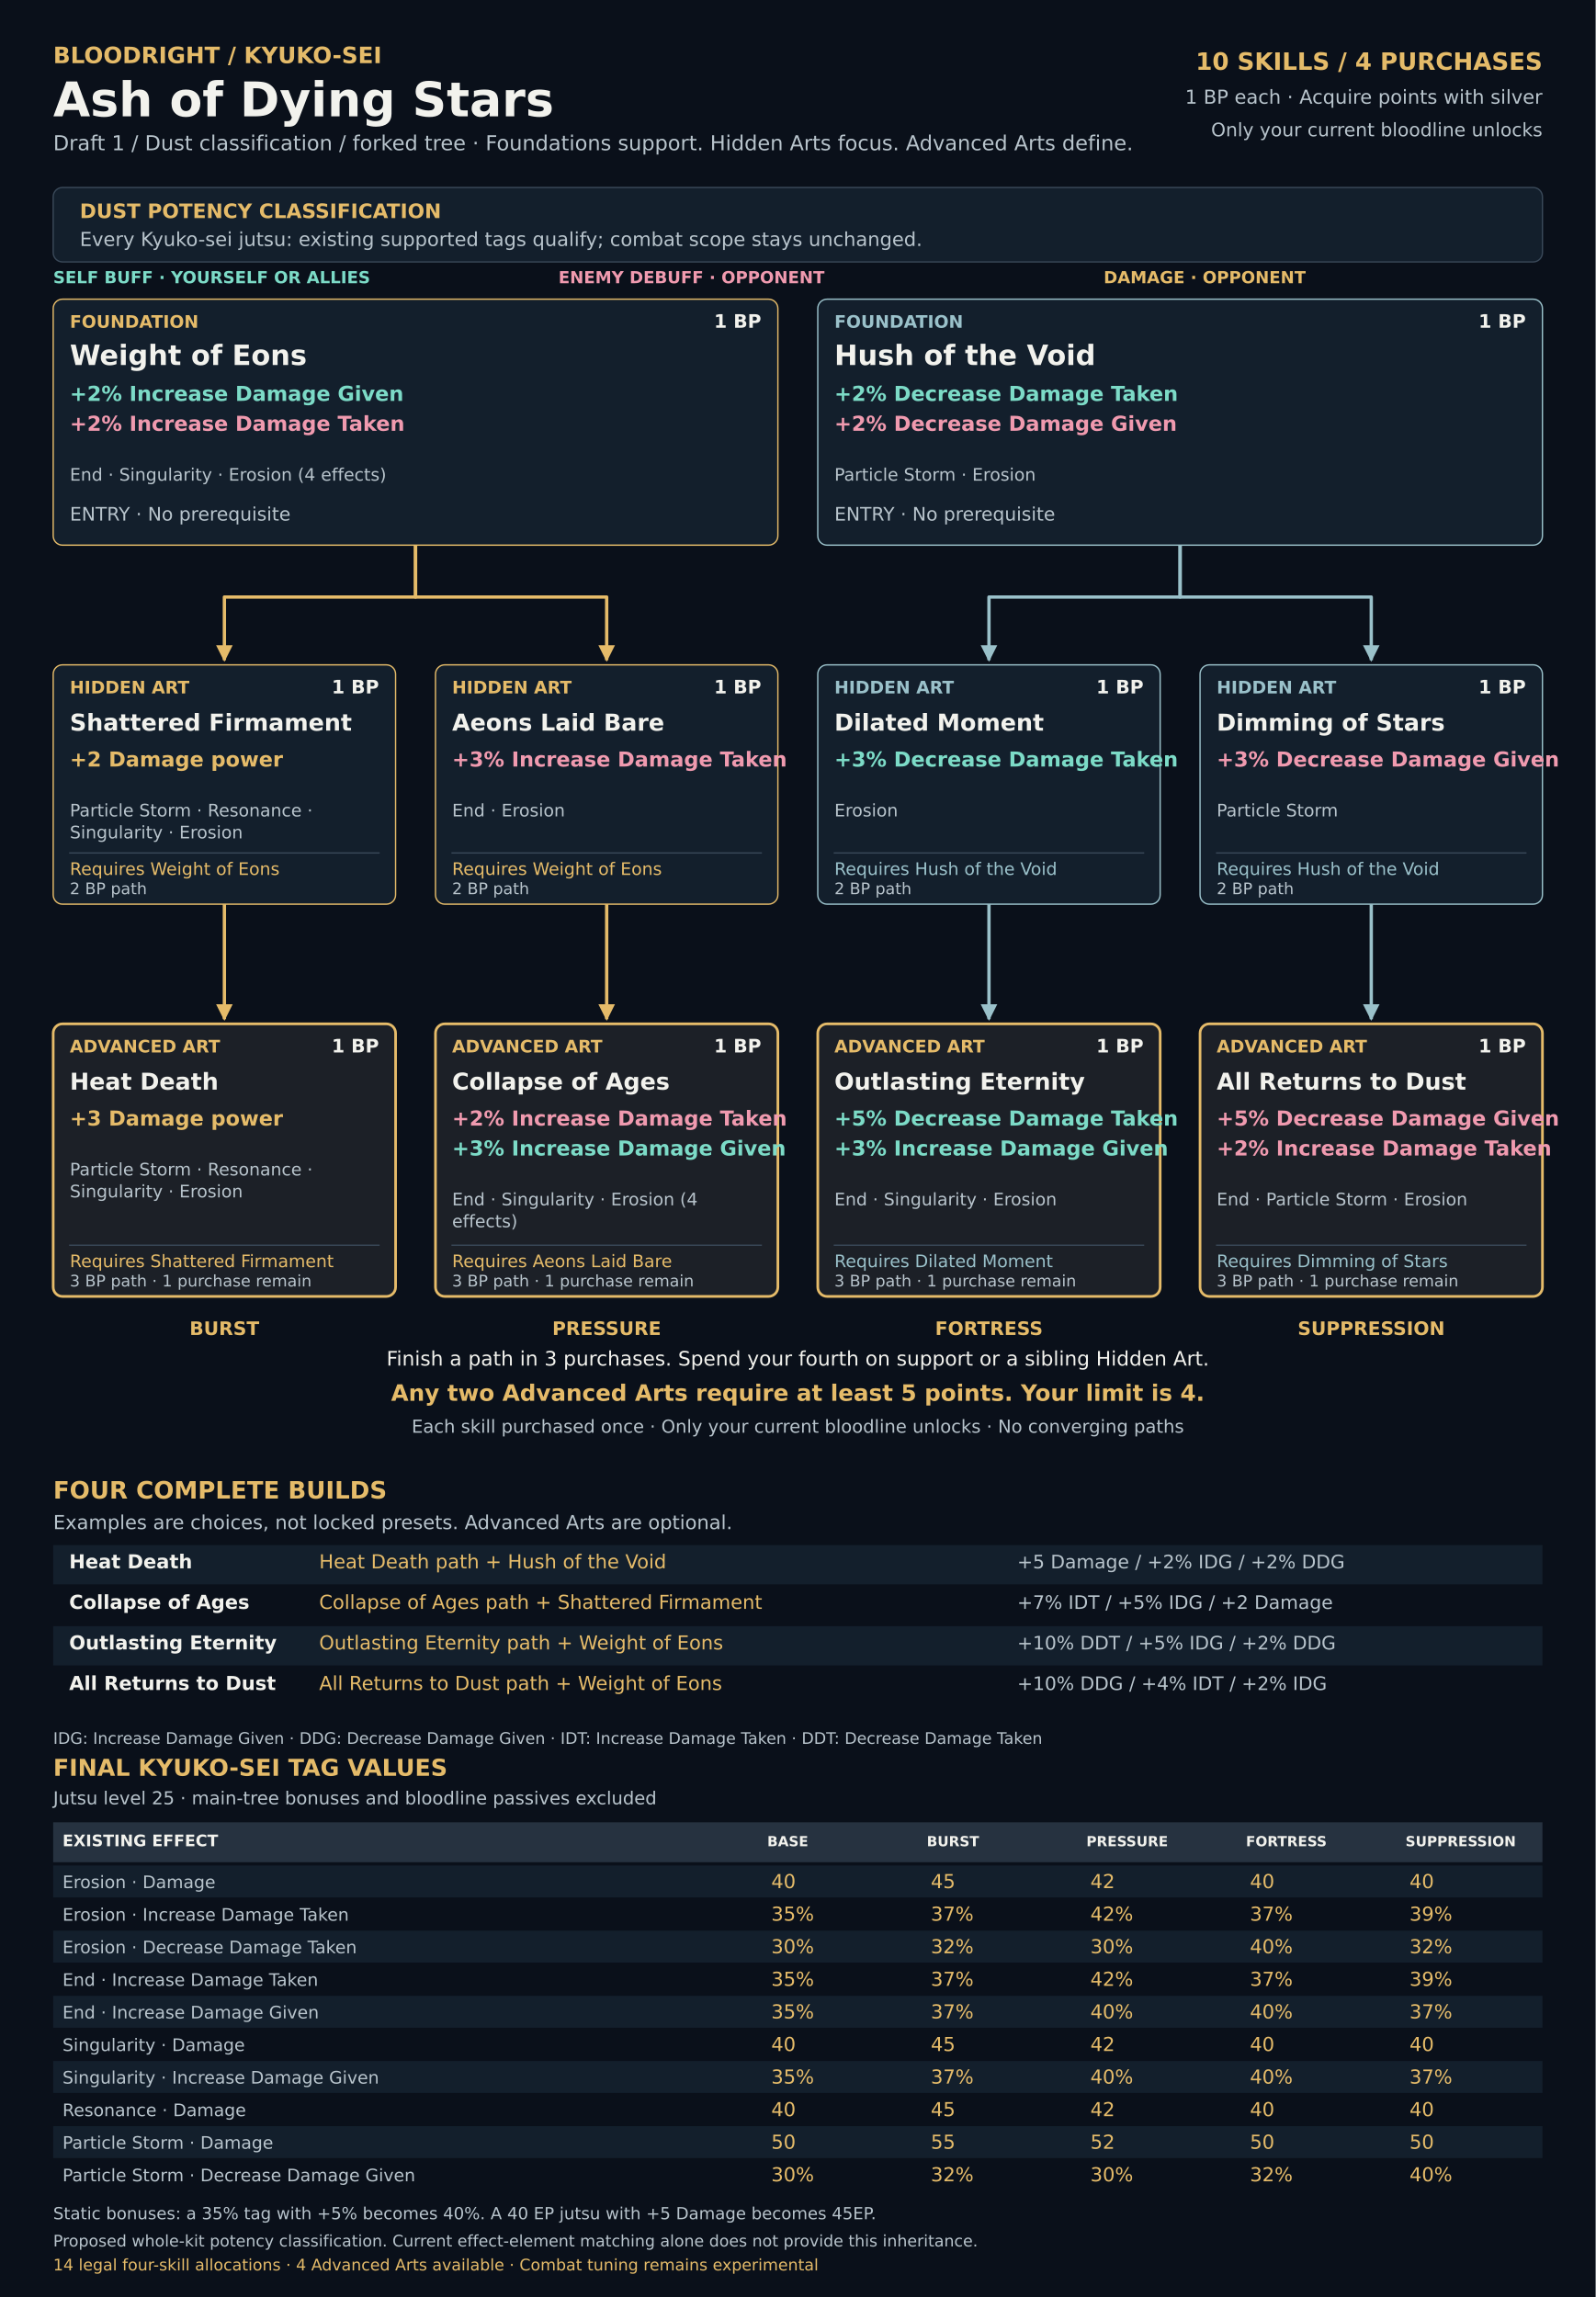
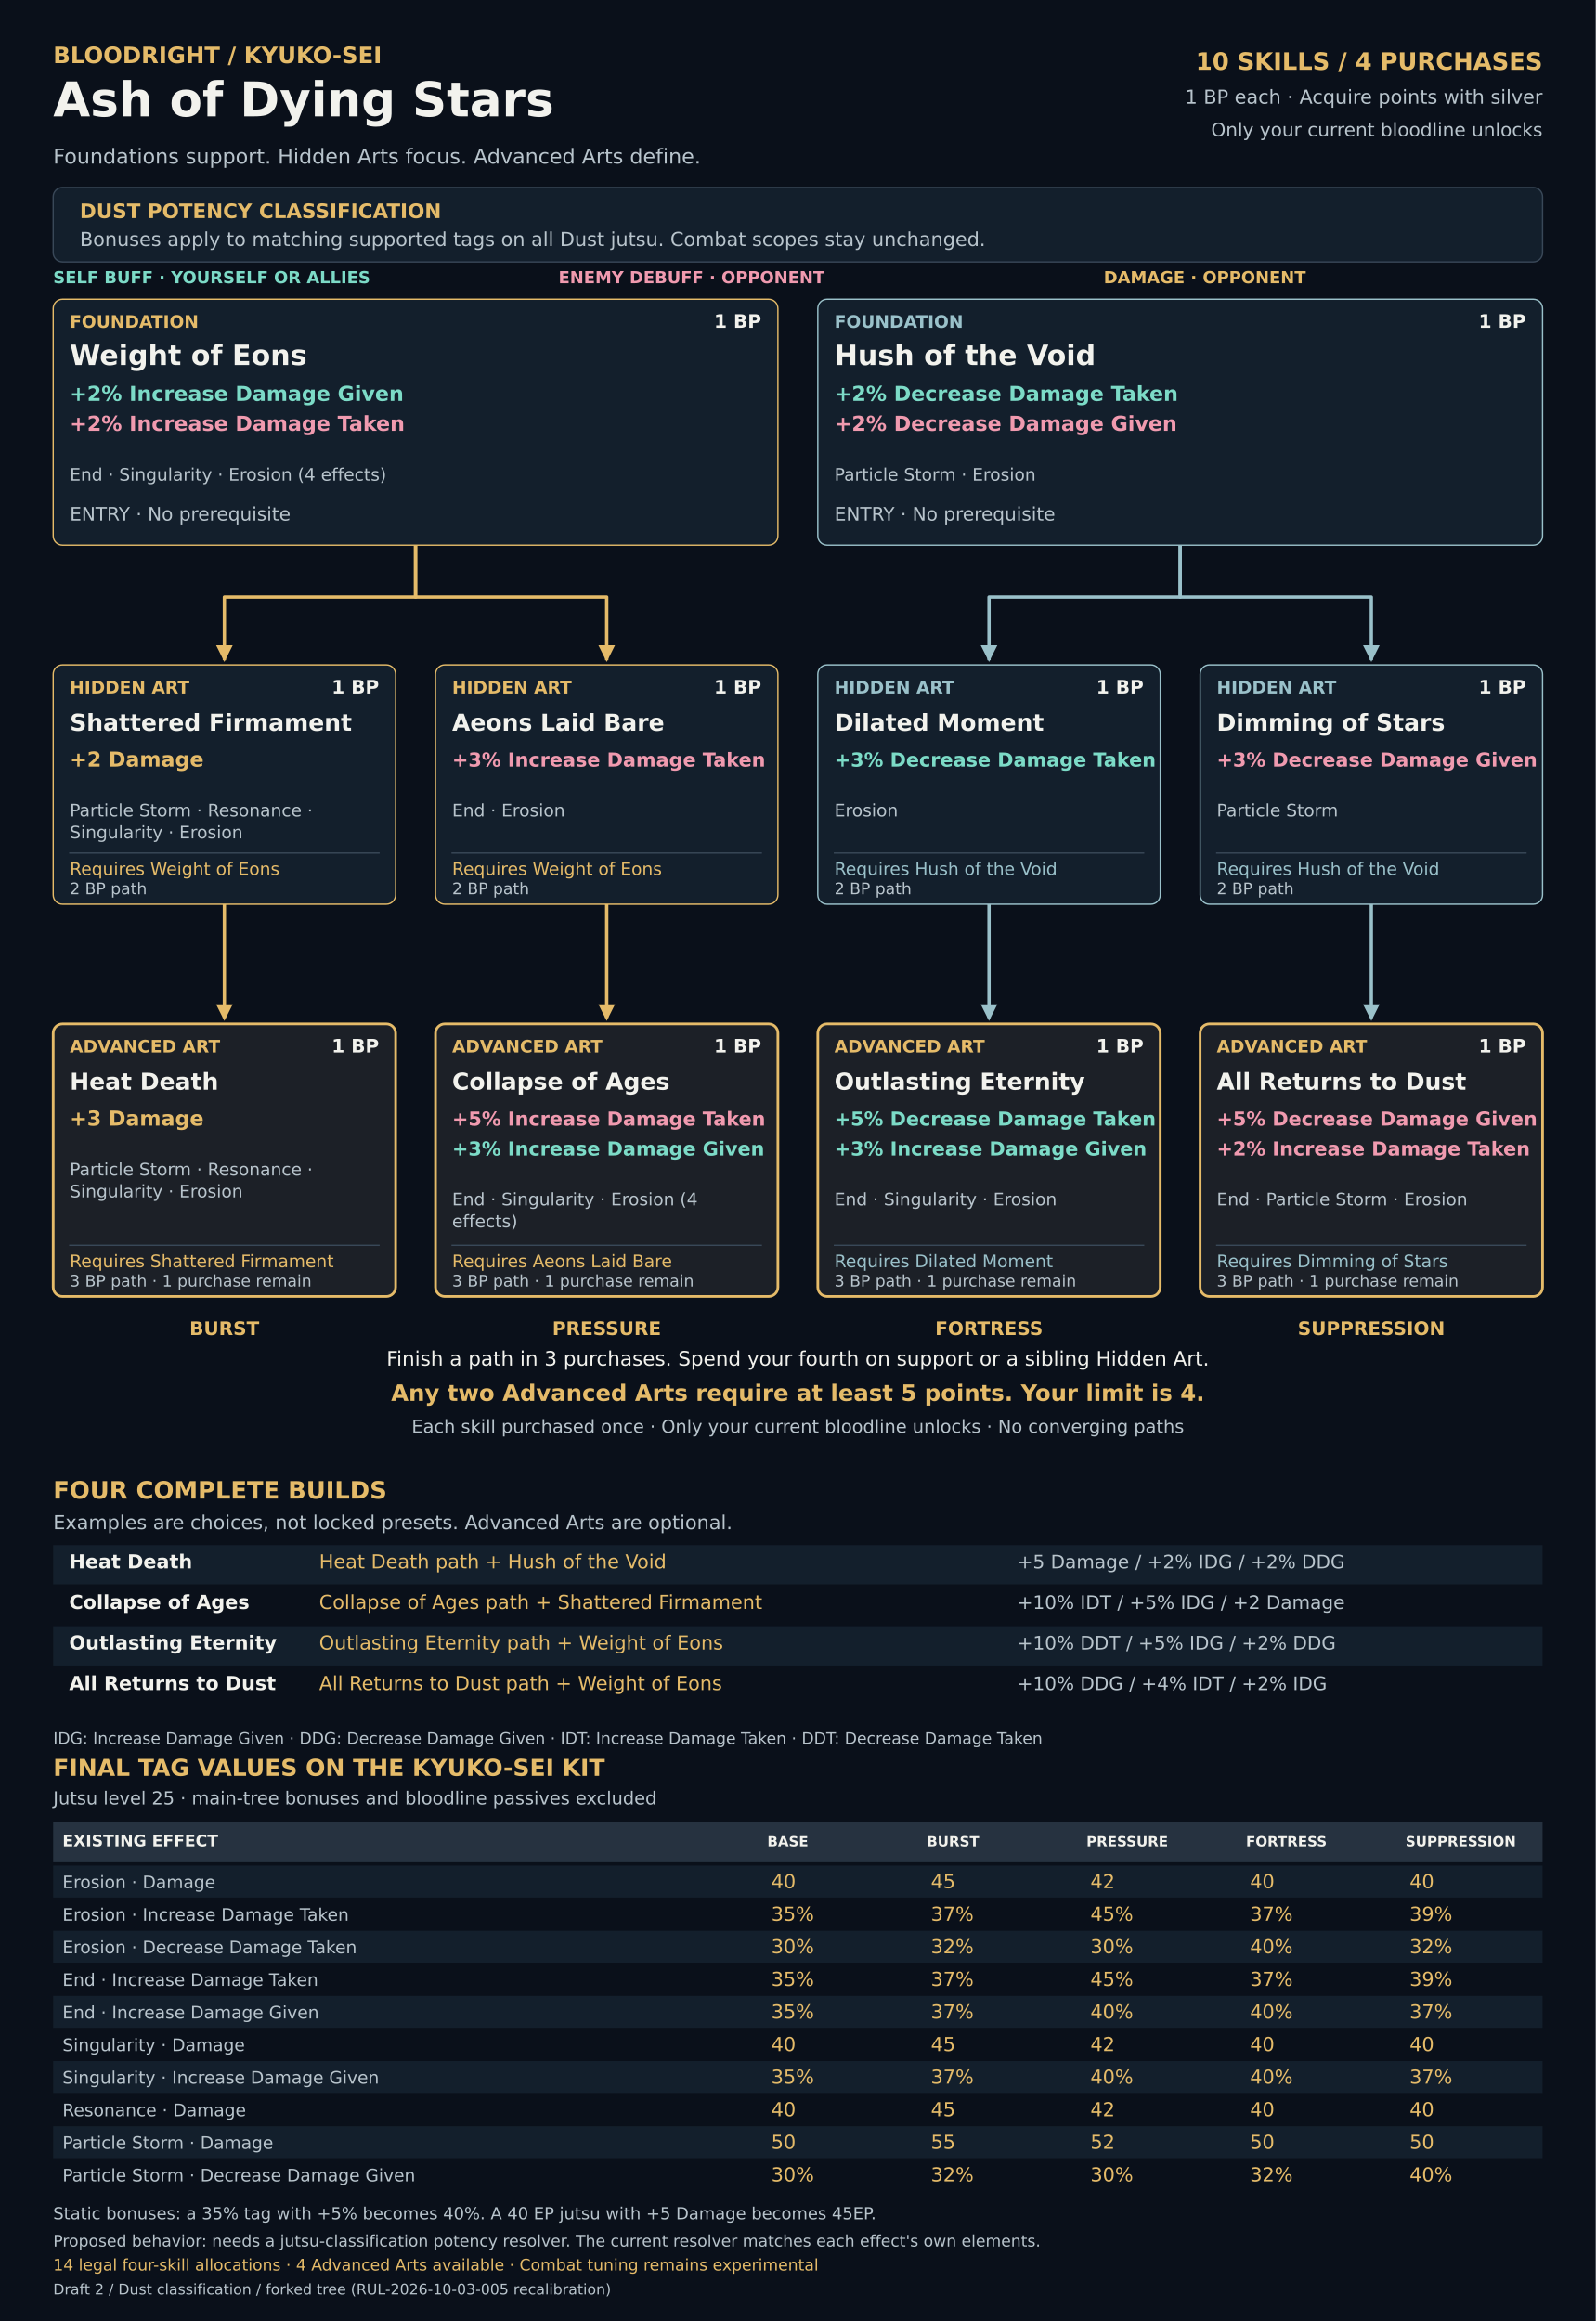
- <svg xmlns="http://www.w3.org/2000/svg" width="2400" height="3455" viewBox="0 0 2400 3455" role="img" aria-labelledby="title desc">
+ <svg xmlns="http://www.w3.org/2000/svg" width="2400" height="3491" viewBox="0 0 2400 3491" role="img" aria-labelledby="title desc">
  <defs>
    <marker id="arrow-0" viewBox="0 0 10 10" refX="9" refY="5" markerWidth="5" markerHeight="5" orient="auto">
      <path d="M0 0L10 5L0 10Z" fill="#e5bb69" />
    </marker>
    <marker id="arrow-1" viewBox="0 0 10 10" refX="9" refY="5" markerWidth="5" markerHeight="5" orient="auto">
      <path d="M0 0L10 5L0 10Z" fill="#9ac1ca" />
    </marker>
    <marker id="arrow-2" viewBox="0 0 10 10" refX="9" refY="5" markerWidth="5" markerHeight="5" orient="auto">
      <path d="M0 0L10 5L0 10Z" fill="#b8d98d" />
    </marker>
    <marker id="arrow-3" viewBox="0 0 10 10" refX="9" refY="5" markerWidth="5" markerHeight="5" orient="auto">
      <path d="M0 0L10 5L0 10Z" fill="#d9a6e0" />
    </marker>
  </defs>
  <g font-family="DejaVu Sans, sans-serif">
-     <rect x="0" y="0" width="2400" height="3455" rx="0" fill="#0a101a" />
+     <rect x="0" y="0" width="2400" height="3491" rx="0" fill="#0a101a" />
    <text x="80" y="95" font-size="34" font-weight="700" fill="#e5bb69" text-anchor="start">BLOODRIGHT / KYUKO-SEI</text>
    <text x="80" y="175" font-size="72" font-weight="700" fill="#f2f2ed" text-anchor="start">Ash of Dying Stars</text>
-     <text x="80" y="226" font-size="31" font-weight="400" fill="#b8c4cc" text-anchor="start">Draft 1 / Dust classification / forked tree · Foundations support. Hidden Arts focus. Advanced Arts define.</text>
+     <text x="80" y="246" font-size="31" font-weight="400" fill="#b8c4cc" text-anchor="start">Foundations support. Hidden Arts focus. Advanced Arts define.</text>
    <text x="2320" y="105" font-size="36" font-weight="700" fill="#e5bb69" text-anchor="end">10 SKILLS  /  4 PURCHASES</text>
    <text x="2320" y="156" font-size="29" font-weight="400" fill="#b8c4cc" text-anchor="end">1 BP each · Acquire points with silver</text>
    <text x="2320" y="205" font-size="28" font-weight="400" fill="#b8c4cc" text-anchor="end">Only your current bloodline unlocks</text>
    <rect x="80" y="282" width="2240" height="112" rx="14" fill="#131f2c" stroke="#394858" stroke-width="2" />
    <text x="120" y="328" font-size="30" font-weight="700" fill="#e5bb69" text-anchor="start">DUST POTENCY CLASSIFICATION</text>
-     <text x="120" y="370" font-size="29" font-weight="400" fill="#b8c4cc" text-anchor="start">Every Kyuko-sei jutsu: existing supported tags qualify; combat scope stays unchanged.</text>
+     <text x="120" y="370" font-size="29" font-weight="400" fill="#b8c4cc" text-anchor="start">Bonuses apply to matching supported tags on all Dust jutsu. Combat scopes stay unchanged.</text>
    <text x="80" y="426" font-size="25" font-weight="700" fill="#7cdbc7" text-anchor="start">SELF BUFF · YOURSELF OR ALLIES</text>
    <text x="840" y="426" font-size="25" font-weight="700" fill="#f09aaf" text-anchor="start">ENEMY DEBUFF · OPPONENT</text>
    <text x="1660" y="426" font-size="25" font-weight="700" fill="#e5bb69" text-anchor="start">DAMAGE · OPPONENT</text>
    <path id="edge-02-03" data-from="02" data-to="03" d="M337.5 1360 V1533" fill="none" stroke="#e5bb69" stroke-width="5" stroke-linejoin="round" marker-end="url(#arrow-0)" />
    <path id="edge-04-05" data-from="04" data-to="05" d="M912.5 1360 V1533" fill="none" stroke="#e5bb69" stroke-width="5" stroke-linejoin="round" marker-end="url(#arrow-0)" />
    <path id="edge-01-02" data-from="01" data-to="02" d="M625 820 V898 H337.5 V993" fill="none" stroke="#e5bb69" stroke-width="5" stroke-linejoin="round" marker-end="url(#arrow-0)" />
    <path id="edge-01-04" data-from="01" data-to="04" d="M625 820 V898 H912.5 V993" fill="none" stroke="#e5bb69" stroke-width="5" stroke-linejoin="round" marker-end="url(#arrow-0)" />
    <path id="edge-07-08" data-from="07" data-to="08" d="M1487.5 1360 V1533" fill="none" stroke="#9ac1ca" stroke-width="5" stroke-linejoin="round" marker-end="url(#arrow-1)" />
    <path id="edge-09-10" data-from="09" data-to="10" d="M2062.5 1360 V1533" fill="none" stroke="#9ac1ca" stroke-width="5" stroke-linejoin="round" marker-end="url(#arrow-1)" />
    <path id="edge-06-07" data-from="06" data-to="07" d="M1775 820 V898 H1487.5 V993" fill="none" stroke="#9ac1ca" stroke-width="5" stroke-linejoin="round" marker-end="url(#arrow-1)" />
    <path id="edge-06-09" data-from="06" data-to="09" d="M1775 820 V898 H2062.5 V993" fill="none" stroke="#9ac1ca" stroke-width="5" stroke-linejoin="round" marker-end="url(#arrow-1)" />
    <g id="node-01" data-cost="1" data-prerequisites="" data-potency-classification="Dust">
      <rect x="80" y="450" width="1090" height="370" rx="14" fill="#131f2c" stroke="#e5bb69" stroke-width="2" />
      <text x="105.0" y="493" font-size="26" font-weight="700" fill="#e5bb69" text-anchor="start">FOUNDATION</text>
      <text x="1145.0" y="493" font-size="28" font-weight="700" fill="#f2f2ed" text-anchor="end">1 BP</text>
      <text x="105.0" y="549" font-size="42" font-weight="700" fill="#f2f2ed" text-anchor="start">Weight of Eons</text>
      <text x="105.0" y="603" font-size="31" font-weight="700" fill="#7cdbc7" text-anchor="start">+2% Increase Damage Given</text>
      <text x="105.0" y="648" font-size="31" font-weight="700" fill="#f09aaf" text-anchor="start">+2% Increase Damage Taken</text>
      <text x="105.0" y="723" font-size="26" font-weight="400" fill="#b8c4cc" text-anchor="start">End · Singularity · Erosion (4 effects)</text>
      <text x="105.0" y="783" font-size="28" font-weight="400" fill="#b8c4cc" text-anchor="start">ENTRY · No prerequisite</text>
    </g>
    <g id="node-06" data-cost="1" data-prerequisites="" data-potency-classification="Dust">
      <rect x="1230" y="450" width="1090" height="370" rx="14" fill="#131f2c" stroke="#9ac1ca" stroke-width="2" />
      <text x="1255.0" y="493" font-size="26" font-weight="700" fill="#9ac1ca" text-anchor="start">FOUNDATION</text>
      <text x="2295.0" y="493" font-size="28" font-weight="700" fill="#f2f2ed" text-anchor="end">1 BP</text>
      <text x="1255.0" y="549" font-size="42" font-weight="700" fill="#f2f2ed" text-anchor="start">Hush of the Void</text>
      <text x="1255.0" y="603" font-size="31" font-weight="700" fill="#7cdbc7" text-anchor="start">+2% Decrease Damage Taken</text>
      <text x="1255.0" y="648" font-size="31" font-weight="700" fill="#f09aaf" text-anchor="start">+2% Decrease Damage Given</text>
      <text x="1255.0" y="723" font-size="26" font-weight="400" fill="#b8c4cc" text-anchor="start">Particle Storm · Erosion</text>
      <text x="1255.0" y="783" font-size="28" font-weight="400" fill="#b8c4cc" text-anchor="start">ENTRY · No prerequisite</text>
    </g>
    <g id="node-02" data-cost="1" data-prerequisites="01" data-potency-classification="Dust">
      <rect x="80" y="1000" width="515" height="360" rx="14" fill="#131f2c" stroke="#e5bb69" stroke-width="2" />
      <text x="105.0" y="1043" font-size="26" font-weight="700" fill="#e5bb69" text-anchor="start">HIDDEN ART</text>
      <text x="570.0" y="1043" font-size="28" font-weight="700" fill="#f2f2ed" text-anchor="end">1 BP</text>
      <text x="105.0" y="1099" font-size="35" font-weight="700" fill="#f2f2ed" text-anchor="start">Shattered Firmament</text>
-       <text x="105.0" y="1153" font-size="31" font-weight="700" fill="#e5bb69" text-anchor="start">+2 Damage power</text>
+       <text x="105.0" y="1153" font-size="31" font-weight="700" fill="#e5bb69" text-anchor="start">+2 Damage</text>
      <text x="105.0" y="1228" font-size="26" font-weight="400" fill="#b8c4cc" text-anchor="start">Particle Storm · Resonance ·</text>
      <text x="105.0" y="1261" font-size="26" font-weight="400" fill="#b8c4cc" text-anchor="start">Singularity · Erosion</text>
      <path d="M104 1283 L571 1283" fill="none" stroke="#394858" stroke-width="2" />
      <text x="105.0" y="1316" font-size="26" font-weight="400" fill="#e5bb69" text-anchor="start">Requires Weight of Eons</text>
      <text x="105.0" y="1345" font-size="24" font-weight="400" fill="#b8c4cc" text-anchor="start">2 BP path</text>
    </g>
    <g id="node-04" data-cost="1" data-prerequisites="01" data-potency-classification="Dust">
      <rect x="655" y="1000" width="515" height="360" rx="14" fill="#131f2c" stroke="#e5bb69" stroke-width="2" />
      <text x="680.0" y="1043" font-size="26" font-weight="700" fill="#e5bb69" text-anchor="start">HIDDEN ART</text>
      <text x="1145.0" y="1043" font-size="28" font-weight="700" fill="#f2f2ed" text-anchor="end">1 BP</text>
      <text x="680.0" y="1099" font-size="35" font-weight="700" fill="#f2f2ed" text-anchor="start">Aeons Laid Bare</text>
-       <text x="680.0" y="1153" font-size="31" font-weight="700" fill="#f09aaf" text-anchor="start">+3% Increase Damage Taken</text>
+       <text x="680.0" y="1153" font-size="29" font-weight="700" fill="#f09aaf" text-anchor="start">+3% Increase Damage Taken</text>
      <text x="680.0" y="1228" font-size="26" font-weight="400" fill="#b8c4cc" text-anchor="start">End · Erosion</text>
      <path d="M679 1283 L1146 1283" fill="none" stroke="#394858" stroke-width="2" />
      <text x="680.0" y="1316" font-size="26" font-weight="400" fill="#e5bb69" text-anchor="start">Requires Weight of Eons</text>
      <text x="680.0" y="1345" font-size="24" font-weight="400" fill="#b8c4cc" text-anchor="start">2 BP path</text>
    </g>
    <g id="node-07" data-cost="1" data-prerequisites="06" data-potency-classification="Dust">
      <rect x="1230" y="1000" width="515" height="360" rx="14" fill="#131f2c" stroke="#9ac1ca" stroke-width="2" />
      <text x="1255.0" y="1043" font-size="26" font-weight="700" fill="#9ac1ca" text-anchor="start">HIDDEN ART</text>
      <text x="1720.0" y="1043" font-size="28" font-weight="700" fill="#f2f2ed" text-anchor="end">1 BP</text>
      <text x="1255.0" y="1099" font-size="35" font-weight="700" fill="#f2f2ed" text-anchor="start">Dilated Moment</text>
-       <text x="1255.0" y="1153" font-size="31" font-weight="700" fill="#7cdbc7" text-anchor="start">+3% Decrease Damage Taken</text>
+       <text x="1255.0" y="1153" font-size="29" font-weight="700" fill="#7cdbc7" text-anchor="start">+3% Decrease Damage Taken</text>
      <text x="1255.0" y="1228" font-size="26" font-weight="400" fill="#b8c4cc" text-anchor="start">Erosion</text>
      <path d="M1254 1283 L1721 1283" fill="none" stroke="#394858" stroke-width="2" />
      <text x="1255.0" y="1316" font-size="26" font-weight="400" fill="#9ac1ca" text-anchor="start">Requires Hush of the Void</text>
      <text x="1255.0" y="1345" font-size="24" font-weight="400" fill="#b8c4cc" text-anchor="start">2 BP path</text>
    </g>
    <g id="node-09" data-cost="1" data-prerequisites="06" data-potency-classification="Dust">
      <rect x="1805" y="1000" width="515" height="360" rx="14" fill="#131f2c" stroke="#9ac1ca" stroke-width="2" />
      <text x="1830.0" y="1043" font-size="26" font-weight="700" fill="#9ac1ca" text-anchor="start">HIDDEN ART</text>
      <text x="2295.0" y="1043" font-size="28" font-weight="700" fill="#f2f2ed" text-anchor="end">1 BP</text>
      <text x="1830.0" y="1099" font-size="35" font-weight="700" fill="#f2f2ed" text-anchor="start">Dimming of Stars</text>
-       <text x="1830.0" y="1153" font-size="31" font-weight="700" fill="#f09aaf" text-anchor="start">+3% Decrease Damage Given</text>
+       <text x="1830.0" y="1153" font-size="29" font-weight="700" fill="#f09aaf" text-anchor="start">+3% Decrease Damage Given</text>
      <text x="1830.0" y="1228" font-size="26" font-weight="400" fill="#b8c4cc" text-anchor="start">Particle Storm</text>
      <path d="M1829 1283 L2296 1283" fill="none" stroke="#394858" stroke-width="2" />
      <text x="1830.0" y="1316" font-size="26" font-weight="400" fill="#9ac1ca" text-anchor="start">Requires Hush of the Void</text>
      <text x="1830.0" y="1345" font-size="24" font-weight="400" fill="#b8c4cc" text-anchor="start">2 BP path</text>
    </g>
    <g id="node-03" data-cost="1" data-prerequisites="02" data-potency-classification="Dust">
      <rect x="80" y="1540" width="515" height="410" rx="14" fill="#1c2027" stroke="#e5bb69" stroke-width="4" />
      <text x="105.0" y="1583" font-size="26" font-weight="700" fill="#e5bb69" text-anchor="start">ADVANCED ART</text>
      <text x="570.0" y="1583" font-size="28" font-weight="700" fill="#f2f2ed" text-anchor="end">1 BP</text>
      <text x="105.0" y="1639" font-size="35" font-weight="700" fill="#f2f2ed" text-anchor="start">Heat Death</text>
-       <text x="105.0" y="1693" font-size="31" font-weight="700" fill="#e5bb69" text-anchor="start">+3 Damage power</text>
+       <text x="105.0" y="1693" font-size="31" font-weight="700" fill="#e5bb69" text-anchor="start">+3 Damage</text>
      <text x="105.0" y="1768" font-size="26" font-weight="400" fill="#b8c4cc" text-anchor="start">Particle Storm · Resonance ·</text>
      <text x="105.0" y="1801" font-size="26" font-weight="400" fill="#b8c4cc" text-anchor="start">Singularity · Erosion</text>
      <path d="M104 1873 L571 1873" fill="none" stroke="#394858" stroke-width="2" />
      <text x="105.0" y="1906" font-size="26" font-weight="400" fill="#e5bb69" text-anchor="start">Requires Shattered Firmament</text>
      <text x="105.0" y="1935" font-size="24" font-weight="400" fill="#b8c4cc" text-anchor="start">3 BP path · 1 purchase remain</text>
    </g>
    <g id="node-05" data-cost="1" data-prerequisites="04" data-potency-classification="Dust">
      <rect x="655" y="1540" width="515" height="410" rx="14" fill="#1c2027" stroke="#e5bb69" stroke-width="4" />
      <text x="680.0" y="1583" font-size="26" font-weight="700" fill="#e5bb69" text-anchor="start">ADVANCED ART</text>
      <text x="1145.0" y="1583" font-size="28" font-weight="700" fill="#f2f2ed" text-anchor="end">1 BP</text>
      <text x="680.0" y="1639" font-size="35" font-weight="700" fill="#f2f2ed" text-anchor="start">Collapse of Ages</text>
-       <text x="680.0" y="1693" font-size="31" font-weight="700" fill="#f09aaf" text-anchor="start">+2% Increase Damage Taken</text>
-       <text x="680.0" y="1738" font-size="31" font-weight="700" fill="#7cdbc7" text-anchor="start">+3% Increase Damage Given</text>
+       <text x="680.0" y="1693" font-size="29" font-weight="700" fill="#f09aaf" text-anchor="start">+5% Increase Damage Taken</text>
+       <text x="680.0" y="1738" font-size="29" font-weight="700" fill="#7cdbc7" text-anchor="start">+3% Increase Damage Given</text>
      <text x="680.0" y="1813" font-size="26" font-weight="400" fill="#b8c4cc" text-anchor="start">End · Singularity · Erosion (4</text>
      <text x="680.0" y="1846" font-size="26" font-weight="400" fill="#b8c4cc" text-anchor="start">effects)</text>
      <path d="M679 1873 L1146 1873" fill="none" stroke="#394858" stroke-width="2" />
      <text x="680.0" y="1906" font-size="26" font-weight="400" fill="#e5bb69" text-anchor="start">Requires Aeons Laid Bare</text>
      <text x="680.0" y="1935" font-size="24" font-weight="400" fill="#b8c4cc" text-anchor="start">3 BP path · 1 purchase remain</text>
    </g>
    <g id="node-08" data-cost="1" data-prerequisites="07" data-potency-classification="Dust">
      <rect x="1230" y="1540" width="515" height="410" rx="14" fill="#1c2027" stroke="#e5bb69" stroke-width="4" />
      <text x="1255.0" y="1583" font-size="26" font-weight="700" fill="#e5bb69" text-anchor="start">ADVANCED ART</text>
      <text x="1720.0" y="1583" font-size="28" font-weight="700" fill="#f2f2ed" text-anchor="end">1 BP</text>
      <text x="1255.0" y="1639" font-size="35" font-weight="700" fill="#f2f2ed" text-anchor="start">Outlasting Eternity</text>
-       <text x="1255.0" y="1693" font-size="31" font-weight="700" fill="#7cdbc7" text-anchor="start">+5% Decrease Damage Taken</text>
-       <text x="1255.0" y="1738" font-size="31" font-weight="700" fill="#7cdbc7" text-anchor="start">+3% Increase Damage Given</text>
+       <text x="1255.0" y="1693" font-size="29" font-weight="700" fill="#7cdbc7" text-anchor="start">+5% Decrease Damage Taken</text>
+       <text x="1255.0" y="1738" font-size="29" font-weight="700" fill="#7cdbc7" text-anchor="start">+3% Increase Damage Given</text>
      <text x="1255.0" y="1813" font-size="26" font-weight="400" fill="#b8c4cc" text-anchor="start">End · Singularity · Erosion</text>
      <path d="M1254 1873 L1721 1873" fill="none" stroke="#394858" stroke-width="2" />
      <text x="1255.0" y="1906" font-size="26" font-weight="400" fill="#9ac1ca" text-anchor="start">Requires Dilated Moment</text>
      <text x="1255.0" y="1935" font-size="24" font-weight="400" fill="#b8c4cc" text-anchor="start">3 BP path · 1 purchase remain</text>
    </g>
    <g id="node-10" data-cost="1" data-prerequisites="09" data-potency-classification="Dust">
      <rect x="1805" y="1540" width="515" height="410" rx="14" fill="#1c2027" stroke="#e5bb69" stroke-width="4" />
      <text x="1830.0" y="1583" font-size="26" font-weight="700" fill="#e5bb69" text-anchor="start">ADVANCED ART</text>
      <text x="2295.0" y="1583" font-size="28" font-weight="700" fill="#f2f2ed" text-anchor="end">1 BP</text>
      <text x="1830.0" y="1639" font-size="35" font-weight="700" fill="#f2f2ed" text-anchor="start">All Returns to Dust</text>
-       <text x="1830.0" y="1693" font-size="31" font-weight="700" fill="#f09aaf" text-anchor="start">+5% Decrease Damage Given</text>
-       <text x="1830.0" y="1738" font-size="31" font-weight="700" fill="#f09aaf" text-anchor="start">+2% Increase Damage Taken</text>
+       <text x="1830.0" y="1693" font-size="29" font-weight="700" fill="#f09aaf" text-anchor="start">+5% Decrease Damage Given</text>
+       <text x="1830.0" y="1738" font-size="29" font-weight="700" fill="#f09aaf" text-anchor="start">+2% Increase Damage Taken</text>
      <text x="1830.0" y="1813" font-size="26" font-weight="400" fill="#b8c4cc" text-anchor="start">End · Particle Storm · Erosion</text>
      <path d="M1829 1873 L2296 1873" fill="none" stroke="#394858" stroke-width="2" />
      <text x="1830.0" y="1906" font-size="26" font-weight="400" fill="#9ac1ca" text-anchor="start">Requires Dimming of Stars</text>
      <text x="1830.0" y="1935" font-size="24" font-weight="400" fill="#b8c4cc" text-anchor="start">3 BP path · 1 purchase remain</text>
    </g>
    <text x="337.5" y="2008" font-size="28" font-weight="700" fill="#e5bb69" text-anchor="middle">BURST</text>
    <text x="912.5" y="2008" font-size="28" font-weight="700" fill="#e5bb69" text-anchor="middle">PRESSURE</text>
    <text x="1487.5" y="2008" font-size="28" font-weight="700" fill="#e5bb69" text-anchor="middle">FORTRESS</text>
    <text x="2062.5" y="2008" font-size="28" font-weight="700" fill="#e5bb69" text-anchor="middle">SUPPRESSION</text>
    <text x="1200.0" y="2054" font-size="30" font-weight="400" fill="#f2f2ed" text-anchor="middle">Finish a path in 3 purchases. Spend your fourth on support or a sibling Hidden Art.</text>
    <text x="1200.0" y="2107" font-size="34" font-weight="700" fill="#e5bb69" text-anchor="middle">Any two Advanced Arts require at least 5 points. Your limit is 4.</text>
    <text x="1200.0" y="2155" font-size="27" font-weight="400" fill="#b8c4cc" text-anchor="middle">Each skill purchased once · Only your current bloodline unlocks · No converging paths</text>
    <text x="80" y="2254" font-size="36" font-weight="700" fill="#e5bb69" text-anchor="start">FOUR COMPLETE BUILDS</text>
    <text x="80" y="2300" font-size="29" font-weight="400" fill="#b8c4cc" text-anchor="start">Examples are choices, not locked presets. Advanced Arts are optional.</text>
    <rect x="80" y="2324" width="2240" height="59" rx="0" fill="#131f2c" />
    <text x="104" y="2359" font-size="29" font-weight="700" fill="#f2f2ed" text-anchor="start">Heat Death</text>
    <text x="480" y="2359" font-size="29" font-weight="400" fill="#e5bb69" text-anchor="start">Heat Death path + Hush of the Void</text>
    <text x="1530" y="2359" font-size="28" font-weight="400" fill="#b8c4cc" text-anchor="start">+5 Damage / +2% IDG / +2% DDG</text>
    <rect x="80" y="2385" width="2240" height="59" rx="0" fill="#0a101a" />
    <text x="104" y="2420" font-size="29" font-weight="700" fill="#f2f2ed" text-anchor="start">Collapse of Ages</text>
    <text x="480" y="2420" font-size="29" font-weight="400" fill="#e5bb69" text-anchor="start">Collapse of Ages path + Shattered Firmament</text>
-     <text x="1530" y="2420" font-size="28" font-weight="400" fill="#b8c4cc" text-anchor="start">+7% IDT / +5% IDG / +2 Damage</text>
+     <text x="1530" y="2420" font-size="28" font-weight="400" fill="#b8c4cc" text-anchor="start">+10% IDT / +5% IDG / +2 Damage</text>
    <rect x="80" y="2446" width="2240" height="59" rx="0" fill="#131f2c" />
    <text x="104" y="2481" font-size="29" font-weight="700" fill="#f2f2ed" text-anchor="start">Outlasting Eternity</text>
    <text x="480" y="2481" font-size="29" font-weight="400" fill="#e5bb69" text-anchor="start">Outlasting Eternity path + Weight of Eons</text>
    <text x="1530" y="2481" font-size="28" font-weight="400" fill="#b8c4cc" text-anchor="start">+10% DDT / +5% IDG / +2% DDG</text>
    <rect x="80" y="2507" width="2240" height="59" rx="0" fill="#0a101a" />
    <text x="104" y="2542" font-size="29" font-weight="700" fill="#f2f2ed" text-anchor="start">All Returns to Dust</text>
    <text x="480" y="2542" font-size="29" font-weight="400" fill="#e5bb69" text-anchor="start">All Returns to Dust path + Weight of Eons</text>
    <text x="1530" y="2542" font-size="28" font-weight="400" fill="#b8c4cc" text-anchor="start">+10% DDG / +4% IDT / +2% IDG</text>
    <text x="80" y="2623" font-size="24" font-weight="400" fill="#b8c4cc" text-anchor="start">IDG: Increase Damage Given · DDG: Decrease Damage Given · IDT: Increase Damage Taken · DDT: Decrease Damage Taken</text>
-     <text x="80" y="2671" font-size="35" font-weight="700" fill="#e5bb69" text-anchor="start">FINAL KYUKO-SEI TAG VALUES</text>
+     <text x="80" y="2671" font-size="35" font-weight="700" fill="#e5bb69" text-anchor="start">FINAL TAG VALUES ON THE KYUKO-SEI KIT</text>
    <text x="80" y="2714" font-size="27" font-weight="400" fill="#b8c4cc" text-anchor="start">Jutsu level 25 · main-tree bonuses and bloodline passives excluded</text>
    <rect x="80" y="2741" width="2240" height="60" rx="0" fill="#263240" />
    <text x="94" y="2777" font-size="24" font-weight="700" fill="#f2f2ed" text-anchor="start">EXISTING EFFECT</text>
    <text x="1154.0" y="2777" font-size="21" font-weight="700" fill="#f2f2ed" text-anchor="start">BASE</text>
    <text x="1394.0" y="2777" font-size="21" font-weight="700" fill="#f2f2ed" text-anchor="start">BURST</text>
    <text x="1634.0" y="2777" font-size="21" font-weight="700" fill="#f2f2ed" text-anchor="start">PRESSURE</text>
    <text x="1874.0" y="2777" font-size="21" font-weight="700" fill="#f2f2ed" text-anchor="start">FORTRESS</text>
    <text x="2114.0" y="2777" font-size="21" font-weight="700" fill="#f2f2ed" text-anchor="start">SUPPRESSION</text>
    <rect x="80" y="2806" width="2240" height="48" rx="0" fill="#131f2c" />
    <text x="94" y="2840" font-size="26" font-weight="400" fill="#b8c4cc" text-anchor="start">Erosion · Damage</text>
    <text x="1160.0" y="2840" font-size="29" font-weight="400" fill="#e5bb69" text-anchor="start">40</text>
    <text x="1400.0" y="2840" font-size="29" font-weight="400" fill="#e5bb69" text-anchor="start">45</text>
    <text x="1640.0" y="2840" font-size="29" font-weight="400" fill="#e5bb69" text-anchor="start">42</text>
    <text x="1880.0" y="2840" font-size="29" font-weight="400" fill="#e5bb69" text-anchor="start">40</text>
    <text x="2120.0" y="2840" font-size="29" font-weight="400" fill="#e5bb69" text-anchor="start">40</text>
    <text x="94" y="2889" font-size="26" font-weight="400" fill="#b8c4cc" text-anchor="start">Erosion · Increase Damage Taken</text>
    <text x="1160.0" y="2889" font-size="29" font-weight="400" fill="#e5bb69" text-anchor="start">35%</text>
    <text x="1400.0" y="2889" font-size="29" font-weight="400" fill="#e5bb69" text-anchor="start">37%</text>
-     <text x="1640.0" y="2889" font-size="29" font-weight="400" fill="#e5bb69" text-anchor="start">42%</text>
+     <text x="1640.0" y="2889" font-size="29" font-weight="400" fill="#e5bb69" text-anchor="start">45%</text>
    <text x="1880.0" y="2889" font-size="29" font-weight="400" fill="#e5bb69" text-anchor="start">37%</text>
    <text x="2120.0" y="2889" font-size="29" font-weight="400" fill="#e5bb69" text-anchor="start">39%</text>
    <rect x="80" y="2904" width="2240" height="48" rx="0" fill="#131f2c" />
    <text x="94" y="2938" font-size="26" font-weight="400" fill="#b8c4cc" text-anchor="start">Erosion · Decrease Damage Taken</text>
    <text x="1160.0" y="2938" font-size="29" font-weight="400" fill="#e5bb69" text-anchor="start">30%</text>
    <text x="1400.0" y="2938" font-size="29" font-weight="400" fill="#e5bb69" text-anchor="start">32%</text>
    <text x="1640.0" y="2938" font-size="29" font-weight="400" fill="#e5bb69" text-anchor="start">30%</text>
    <text x="1880.0" y="2938" font-size="29" font-weight="400" fill="#e5bb69" text-anchor="start">40%</text>
    <text x="2120.0" y="2938" font-size="29" font-weight="400" fill="#e5bb69" text-anchor="start">32%</text>
    <text x="94" y="2987" font-size="26" font-weight="400" fill="#b8c4cc" text-anchor="start">End · Increase Damage Taken</text>
    <text x="1160.0" y="2987" font-size="29" font-weight="400" fill="#e5bb69" text-anchor="start">35%</text>
    <text x="1400.0" y="2987" font-size="29" font-weight="400" fill="#e5bb69" text-anchor="start">37%</text>
-     <text x="1640.0" y="2987" font-size="29" font-weight="400" fill="#e5bb69" text-anchor="start">42%</text>
+     <text x="1640.0" y="2987" font-size="29" font-weight="400" fill="#e5bb69" text-anchor="start">45%</text>
    <text x="1880.0" y="2987" font-size="29" font-weight="400" fill="#e5bb69" text-anchor="start">37%</text>
    <text x="2120.0" y="2987" font-size="29" font-weight="400" fill="#e5bb69" text-anchor="start">39%</text>
    <rect x="80" y="3002" width="2240" height="48" rx="0" fill="#131f2c" />
    <text x="94" y="3036" font-size="26" font-weight="400" fill="#b8c4cc" text-anchor="start">End · Increase Damage Given</text>
    <text x="1160.0" y="3036" font-size="29" font-weight="400" fill="#e5bb69" text-anchor="start">35%</text>
    <text x="1400.0" y="3036" font-size="29" font-weight="400" fill="#e5bb69" text-anchor="start">37%</text>
    <text x="1640.0" y="3036" font-size="29" font-weight="400" fill="#e5bb69" text-anchor="start">40%</text>
    <text x="1880.0" y="3036" font-size="29" font-weight="400" fill="#e5bb69" text-anchor="start">40%</text>
    <text x="2120.0" y="3036" font-size="29" font-weight="400" fill="#e5bb69" text-anchor="start">37%</text>
    <text x="94" y="3085" font-size="26" font-weight="400" fill="#b8c4cc" text-anchor="start">Singularity · Damage</text>
    <text x="1160.0" y="3085" font-size="29" font-weight="400" fill="#e5bb69" text-anchor="start">40</text>
    <text x="1400.0" y="3085" font-size="29" font-weight="400" fill="#e5bb69" text-anchor="start">45</text>
    <text x="1640.0" y="3085" font-size="29" font-weight="400" fill="#e5bb69" text-anchor="start">42</text>
    <text x="1880.0" y="3085" font-size="29" font-weight="400" fill="#e5bb69" text-anchor="start">40</text>
    <text x="2120.0" y="3085" font-size="29" font-weight="400" fill="#e5bb69" text-anchor="start">40</text>
    <rect x="80" y="3100" width="2240" height="48" rx="0" fill="#131f2c" />
    <text x="94" y="3134" font-size="26" font-weight="400" fill="#b8c4cc" text-anchor="start">Singularity · Increase Damage Given</text>
    <text x="1160.0" y="3134" font-size="29" font-weight="400" fill="#e5bb69" text-anchor="start">35%</text>
    <text x="1400.0" y="3134" font-size="29" font-weight="400" fill="#e5bb69" text-anchor="start">37%</text>
    <text x="1640.0" y="3134" font-size="29" font-weight="400" fill="#e5bb69" text-anchor="start">40%</text>
    <text x="1880.0" y="3134" font-size="29" font-weight="400" fill="#e5bb69" text-anchor="start">40%</text>
    <text x="2120.0" y="3134" font-size="29" font-weight="400" fill="#e5bb69" text-anchor="start">37%</text>
    <text x="94" y="3183" font-size="26" font-weight="400" fill="#b8c4cc" text-anchor="start">Resonance · Damage</text>
    <text x="1160.0" y="3183" font-size="29" font-weight="400" fill="#e5bb69" text-anchor="start">40</text>
    <text x="1400.0" y="3183" font-size="29" font-weight="400" fill="#e5bb69" text-anchor="start">45</text>
    <text x="1640.0" y="3183" font-size="29" font-weight="400" fill="#e5bb69" text-anchor="start">42</text>
    <text x="1880.0" y="3183" font-size="29" font-weight="400" fill="#e5bb69" text-anchor="start">40</text>
    <text x="2120.0" y="3183" font-size="29" font-weight="400" fill="#e5bb69" text-anchor="start">40</text>
    <rect x="80" y="3198" width="2240" height="48" rx="0" fill="#131f2c" />
    <text x="94" y="3232" font-size="26" font-weight="400" fill="#b8c4cc" text-anchor="start">Particle Storm · Damage</text>
    <text x="1160.0" y="3232" font-size="29" font-weight="400" fill="#e5bb69" text-anchor="start">50</text>
    <text x="1400.0" y="3232" font-size="29" font-weight="400" fill="#e5bb69" text-anchor="start">55</text>
    <text x="1640.0" y="3232" font-size="29" font-weight="400" fill="#e5bb69" text-anchor="start">52</text>
    <text x="1880.0" y="3232" font-size="29" font-weight="400" fill="#e5bb69" text-anchor="start">50</text>
    <text x="2120.0" y="3232" font-size="29" font-weight="400" fill="#e5bb69" text-anchor="start">50</text>
    <text x="94" y="3281" font-size="26" font-weight="400" fill="#b8c4cc" text-anchor="start">Particle Storm · Decrease Damage Given</text>
    <text x="1160.0" y="3281" font-size="29" font-weight="400" fill="#e5bb69" text-anchor="start">30%</text>
    <text x="1400.0" y="3281" font-size="29" font-weight="400" fill="#e5bb69" text-anchor="start">32%</text>
    <text x="1640.0" y="3281" font-size="29" font-weight="400" fill="#e5bb69" text-anchor="start">30%</text>
    <text x="1880.0" y="3281" font-size="29" font-weight="400" fill="#e5bb69" text-anchor="start">32%</text>
    <text x="2120.0" y="3281" font-size="29" font-weight="400" fill="#e5bb69" text-anchor="start">40%</text>
    <text x="80" y="3338" font-size="25" font-weight="400" fill="#b8c4cc" text-anchor="start">Static bonuses: a 35% tag with +5% becomes 40%. A 40 EP jutsu with +5 Damage becomes 45EP.</text>
-     <text x="80" y="3379" font-size="24" font-weight="400" fill="#b8c4cc" text-anchor="start">Proposed whole-kit potency classification. Current effect-element matching alone does not provide this inheritance.</text>
+     <text x="80" y="3379" font-size="24" font-weight="400" fill="#b8c4cc" text-anchor="start">Proposed behavior: needs a jutsu-classification potency resolver. The current resolver matches each effect's own elements.</text>
    <text x="80" y="3415" font-size="24" font-weight="400" fill="#e5bb69" text-anchor="start">14 legal four-skill allocations · 4 Advanced Arts available · Combat tuning remains experimental</text>
+     <text x="80" y="3451" font-size="22" font-weight="400" fill="#b8c4cc" text-anchor="start">Draft 2 / Dust classification / forked tree (RUL-2026-10-03-005 recalibration)</text>
  </g>
</svg>
